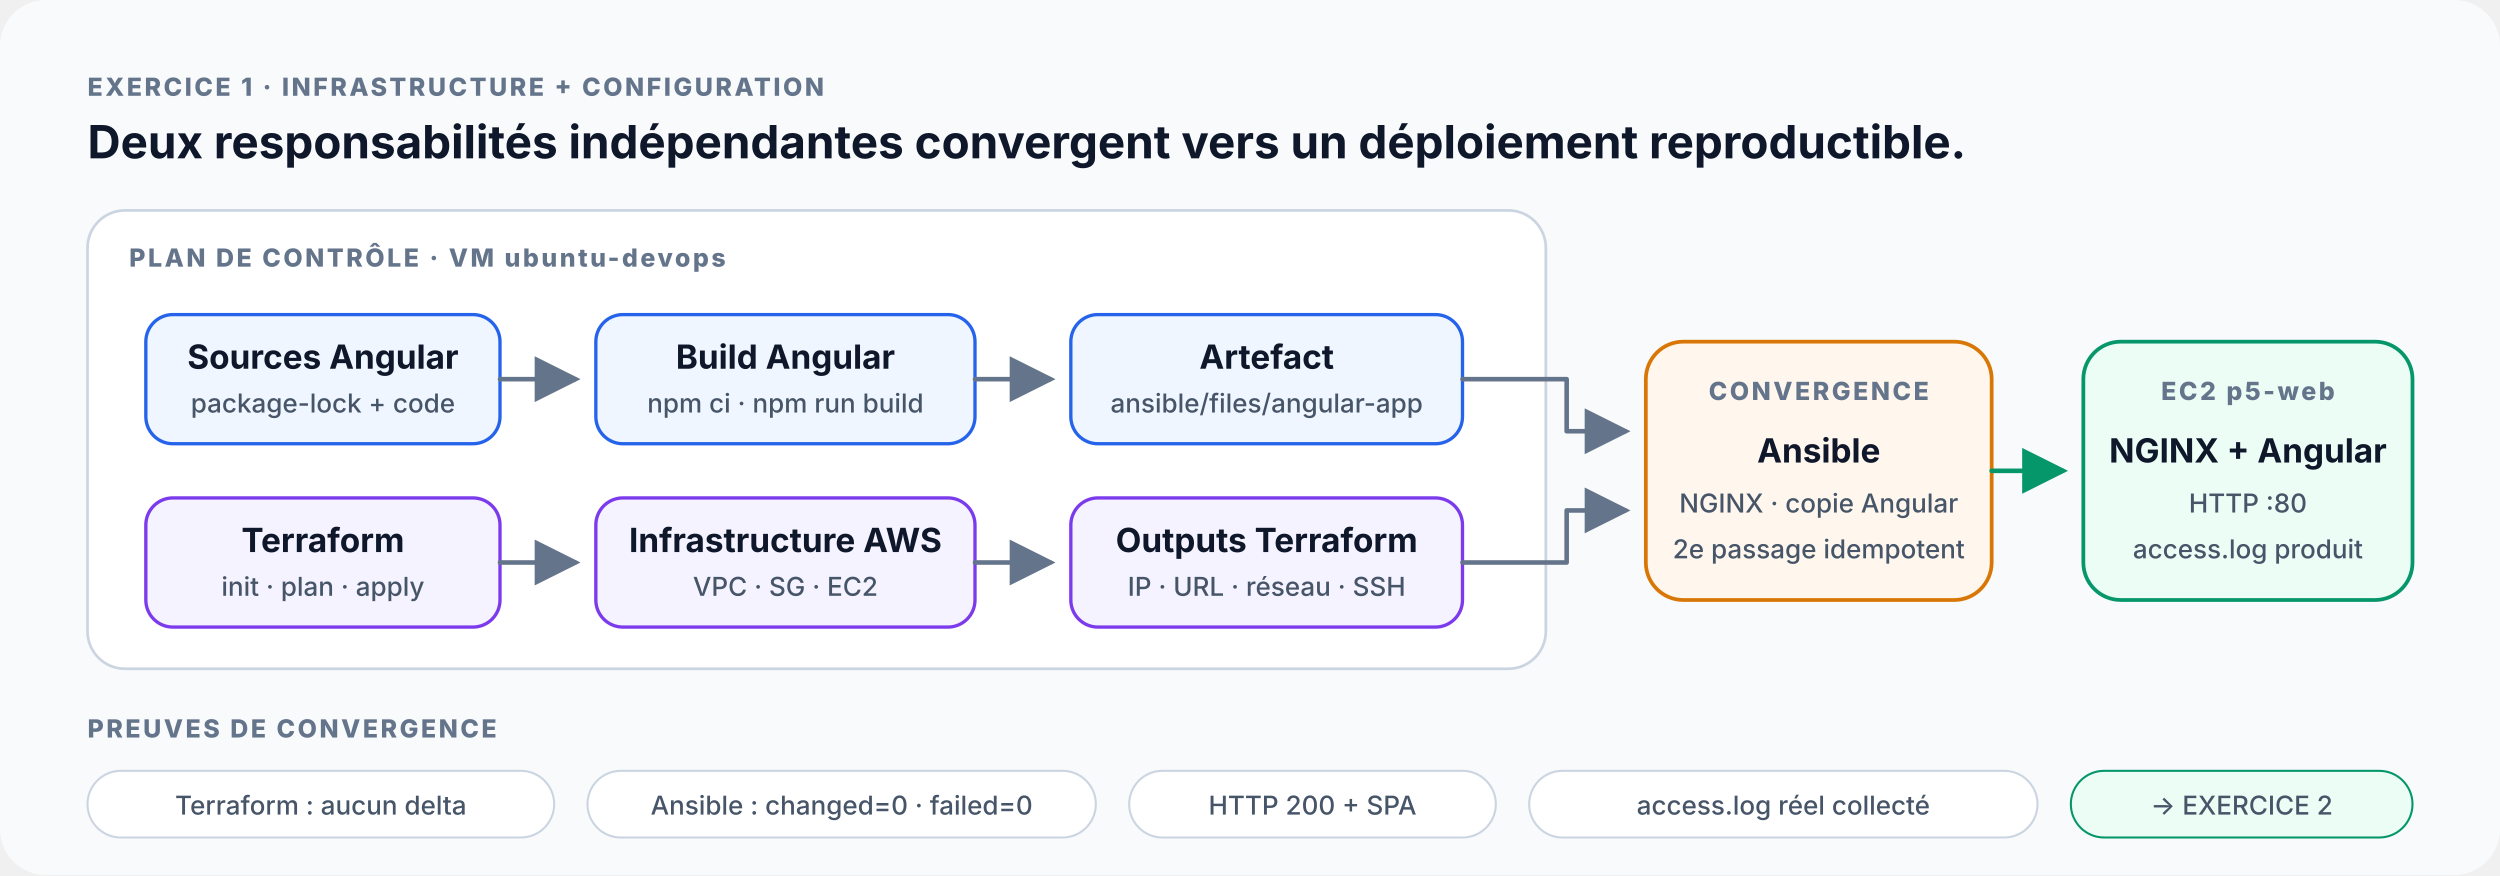
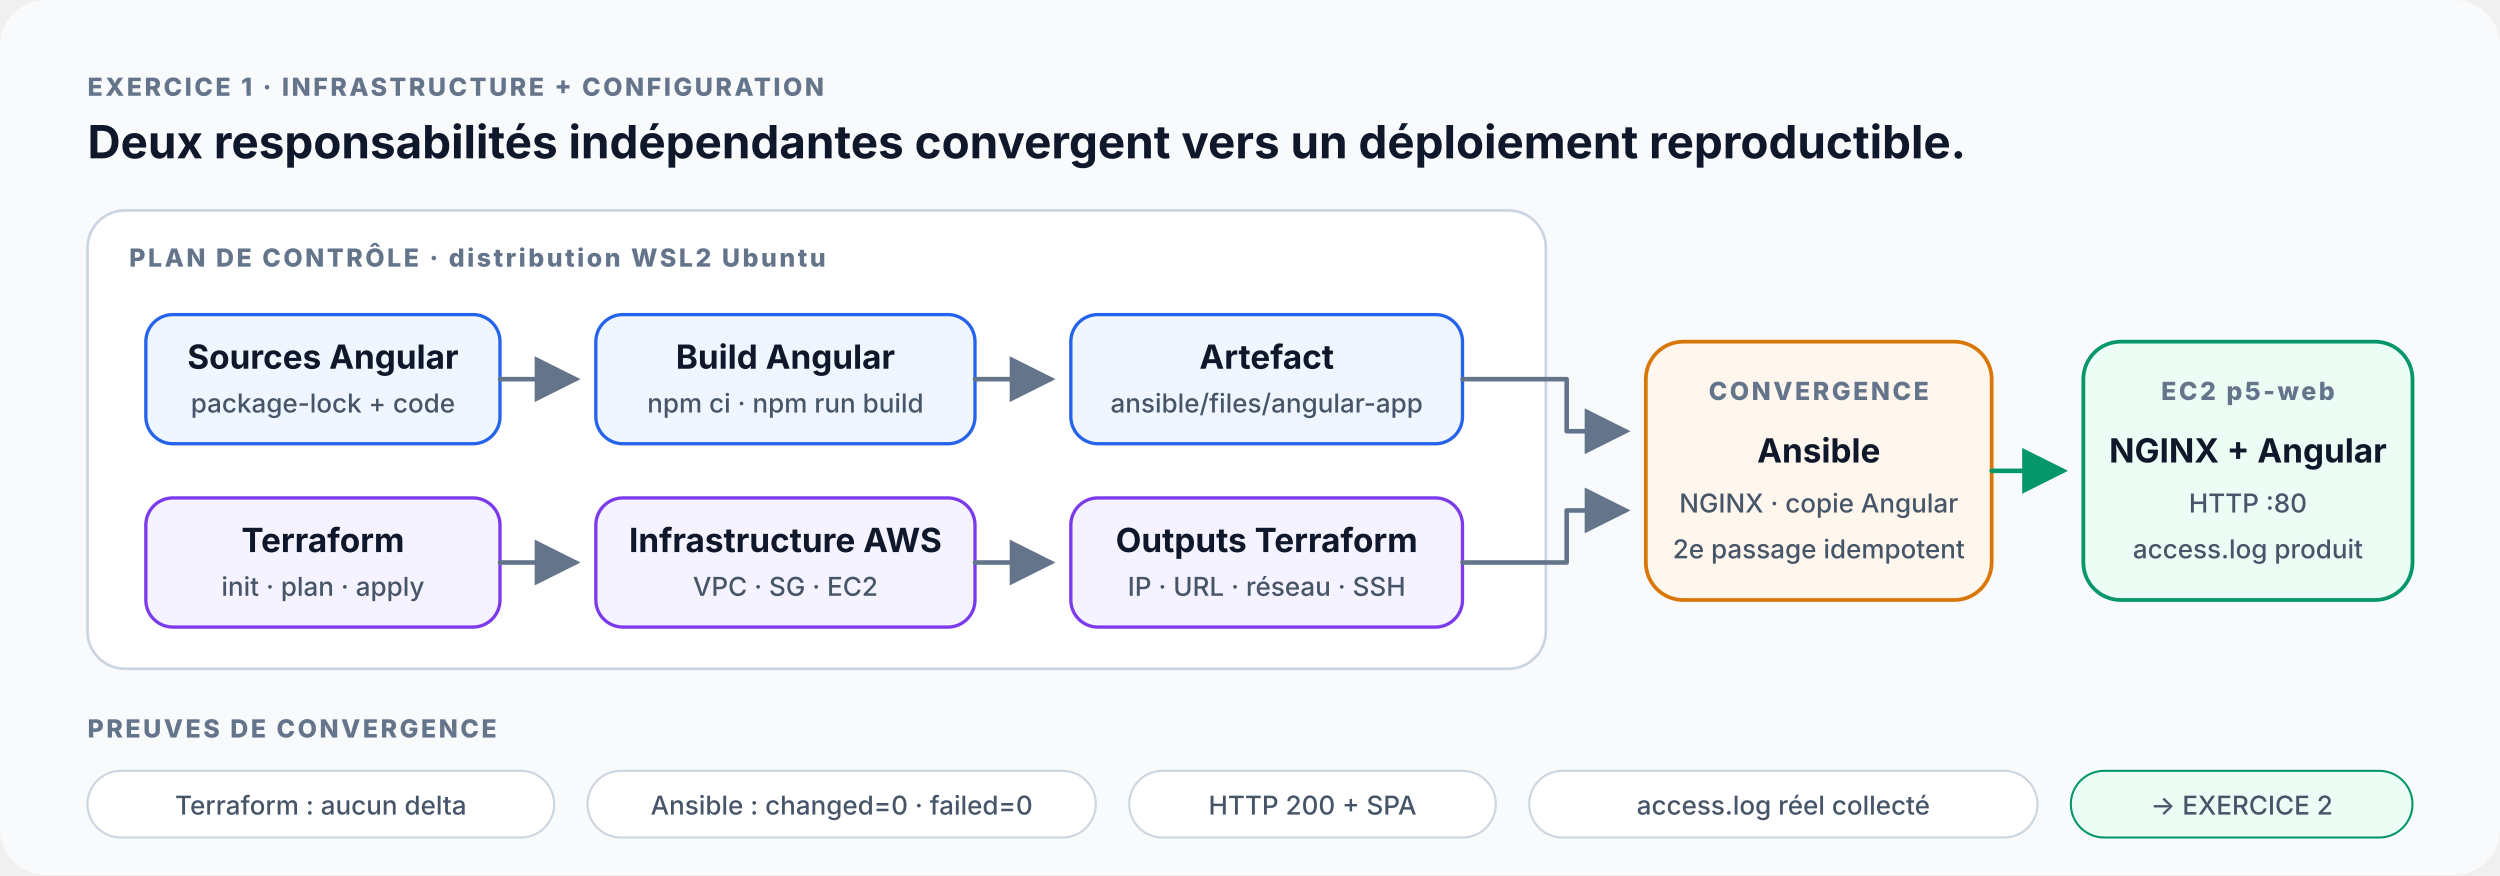
<svg xmlns="http://www.w3.org/2000/svg" width="1200" height="420" viewBox="0 0 1200 420" role="img" aria-labelledby="title desc" preserveAspectRatio="xMidYMid meet">
  <defs>
    <marker id="arrow" markerWidth="10" markerHeight="10" refX="8.8" refY="5" orient="auto">
      <path d="M0 0L10 5L0 10Z" fill="#64748b" />
    </marker>
    <marker id="arrowGreen" markerWidth="10" markerHeight="10" refX="8.8" refY="5" orient="auto">
      <path d="M0 0L10 5L0 10Z" fill="#059669" />
    </marker>
  </defs>
  <style>text{font-family:Inter,ui-sans-serif,system-ui,-apple-system,BlinkMacSystemFont,"Segoe UI",sans-serif}.h{font-size:22px;font-weight:750;fill:#0f172a}.k{font-size:12px;font-weight:800;letter-spacing:1.2px;fill:#64748b}.t{font-size:16px;font-weight:750;fill:#0f172a}.b{font-size:14px;font-weight:650;fill:#334155}.s{font-size:12.5px;font-weight:550;fill:#475569}.arrow{fill:none;stroke:#64748b;stroke-width:2.2;stroke-linecap:round;stroke-linejoin:round;marker-end:url(#arrow)}.green{fill:none;stroke:#059669;stroke-width:2.2;stroke-linecap:round;stroke-linejoin:round;marker-end:url(#arrowGreen)}</style>
  <rect width="1200" height="420" rx="22" fill="#f8fafc" />
  <text x="42" y="46" class="k">EXERCICE 1 · INFRASTRUCTURE + CONFIGURATION</text>
  <text x="42" y="76" class="h">Deux responsabilités indépendantes convergent vers un déploiement reproductible.</text>
  <rect x="42" y="101" width="700" height="220" rx="18" fill="#fff" stroke="#cbd5e1" stroke-width="1.3" />
-   <text x="62" y="128" class="k">PLAN DE CONTRÔLE · VM ubuntu-devops</text>
+   <text x="62" y="128" class="k">PLAN DE CONTRÔLE · distribution WSL2 Ubuntu</text>
  <rect x="70" y="151" width="170" height="62" rx="13" fill="#eff6ff" stroke="#2563eb" stroke-width="1.6" />
  <text x="155" y="177" class="t" text-anchor="middle">Sources Angular</text>
  <text x="155" y="198" class="s" text-anchor="middle">package-lock + code</text>
  <rect x="286" y="151" width="182" height="62" rx="13" fill="#eff6ff" stroke="#2563eb" stroke-width="1.6" />
  <text x="377" y="177" class="t" text-anchor="middle">Build Angular</text>
  <text x="377" y="198" class="s" text-anchor="middle">npm ci · npm run build</text>
  <rect x="514" y="151" width="188" height="62" rx="13" fill="#eff6ff" stroke="#2563eb" stroke-width="1.6" />
  <text x="608" y="177" class="t" text-anchor="middle">Artefact</text>
  <text x="608" y="198" class="s" text-anchor="middle">ansible/files/angular-app</text>
  <path d="M240 182H276" class="arrow" />
  <path d="M468 182H504" class="arrow" />
  <rect x="70" y="239" width="170" height="62" rx="13" fill="#f5f3ff" stroke="#7c3aed" stroke-width="1.6" />
  <text x="155" y="265" class="t" text-anchor="middle">Terraform</text>
  <text x="155" y="286" class="s" text-anchor="middle">init · plan · apply</text>
  <rect x="286" y="239" width="182" height="62" rx="13" fill="#f5f3ff" stroke="#7c3aed" stroke-width="1.6" />
  <text x="377" y="265" class="t" text-anchor="middle">Infrastructure AWS</text>
  <text x="377" y="286" class="s" text-anchor="middle">VPC · SG · EC2</text>
  <rect x="514" y="239" width="188" height="62" rx="13" fill="#f5f3ff" stroke="#7c3aed" stroke-width="1.6" />
  <text x="608" y="265" class="t" text-anchor="middle">Outputs Terraform</text>
  <text x="608" y="286" class="s" text-anchor="middle">IP · URL · réseau · SSH</text>
  <path d="M240 270H276" class="arrow" />
  <path d="M468 270H504" class="arrow" />
  <rect x="790" y="164" width="166" height="124" rx="18" fill="#fff7ed" stroke="#d97706" stroke-width="1.8" />
  <text x="873" y="192" class="k" text-anchor="middle">CONVERGENCE</text>
  <text x="873" y="222" class="t" text-anchor="middle">Ansible</text>
  <text x="873" y="246" class="s" text-anchor="middle">NGINX · copie Angular</text>
  <text x="873" y="268" class="s" text-anchor="middle">2e passage idempotent</text>
  <path d="M702 182H752V207H780" class="arrow" />
  <path d="M702 270H752V245H780" class="arrow" />
  <rect x="1000" y="164" width="158" height="124" rx="18" fill="#ecfdf5" stroke="#059669" stroke-width="1.8" />
  <text x="1079" y="192" class="k" text-anchor="middle" fill="#047857">EC2 p5-web</text>
  <text x="1079" y="222" class="t" text-anchor="middle" fill="#047857">NGINX + Angular</text>
  <text x="1079" y="246" class="s" text-anchor="middle" fill="#047857">HTTP :80</text>
  <text x="1079" y="268" class="s" text-anchor="middle" fill="#047857">access.log produit</text>
  <path d="M956 226H990" class="green" />
  <text x="42" y="354" class="k">PREUVES DE CONVERGENCE</text>
  <rect x="42" y="370" width="224" height="32" rx="16" fill="#fff" stroke="#cbd5e1" />
  <text x="154" y="391" class="s" text-anchor="middle">Terraform : aucun delta</text>
  <rect x="282" y="370" width="244" height="32" rx="16" fill="#fff" stroke="#cbd5e1" />
  <text x="404" y="391" class="s" text-anchor="middle">Ansible : changed=0 · failed=0</text>
  <rect x="542" y="370" width="176" height="32" rx="16" fill="#fff" stroke="#cbd5e1" />
  <text x="630" y="391" class="s" text-anchor="middle">HTTP 200 + SPA</text>
  <rect x="734" y="370" width="244" height="32" rx="16" fill="#fff" stroke="#cbd5e1" />
  <text x="856" y="391" class="s" text-anchor="middle">access.log réel collecté</text>
  <rect x="994" y="370" width="164" height="32" rx="16" fill="#ecfdf5" stroke="#059669" />
  <text x="1076" y="391" class="s" text-anchor="middle" fill="#047857">→ EXERCICE 2</text>
</svg>
